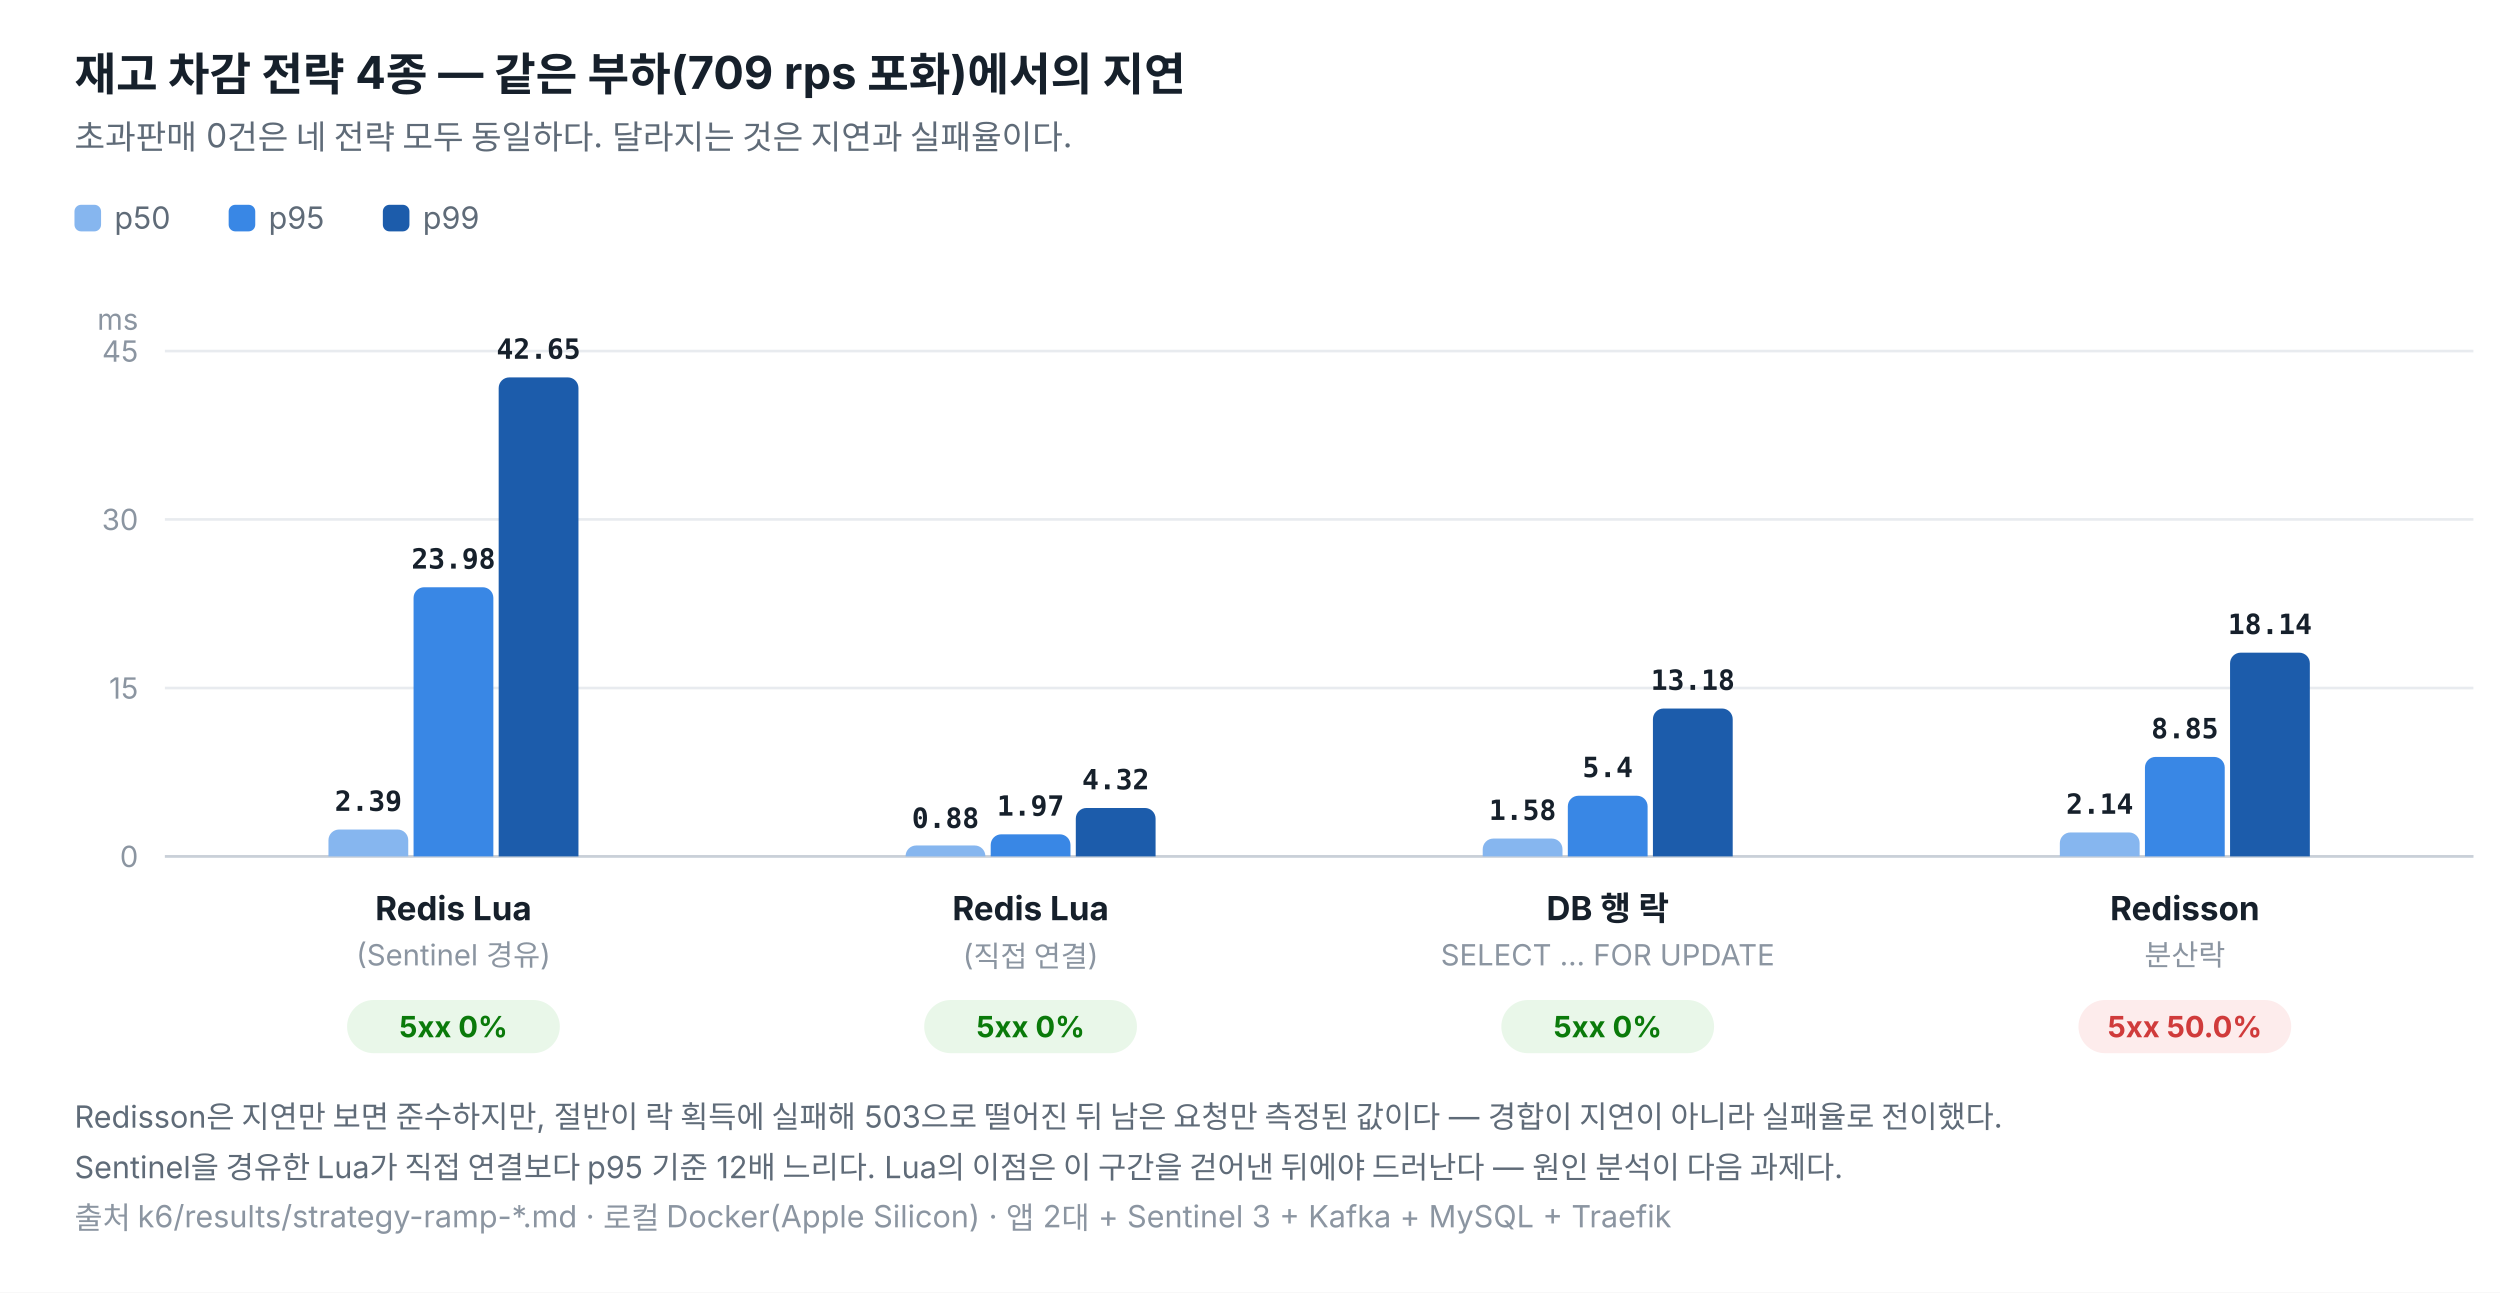
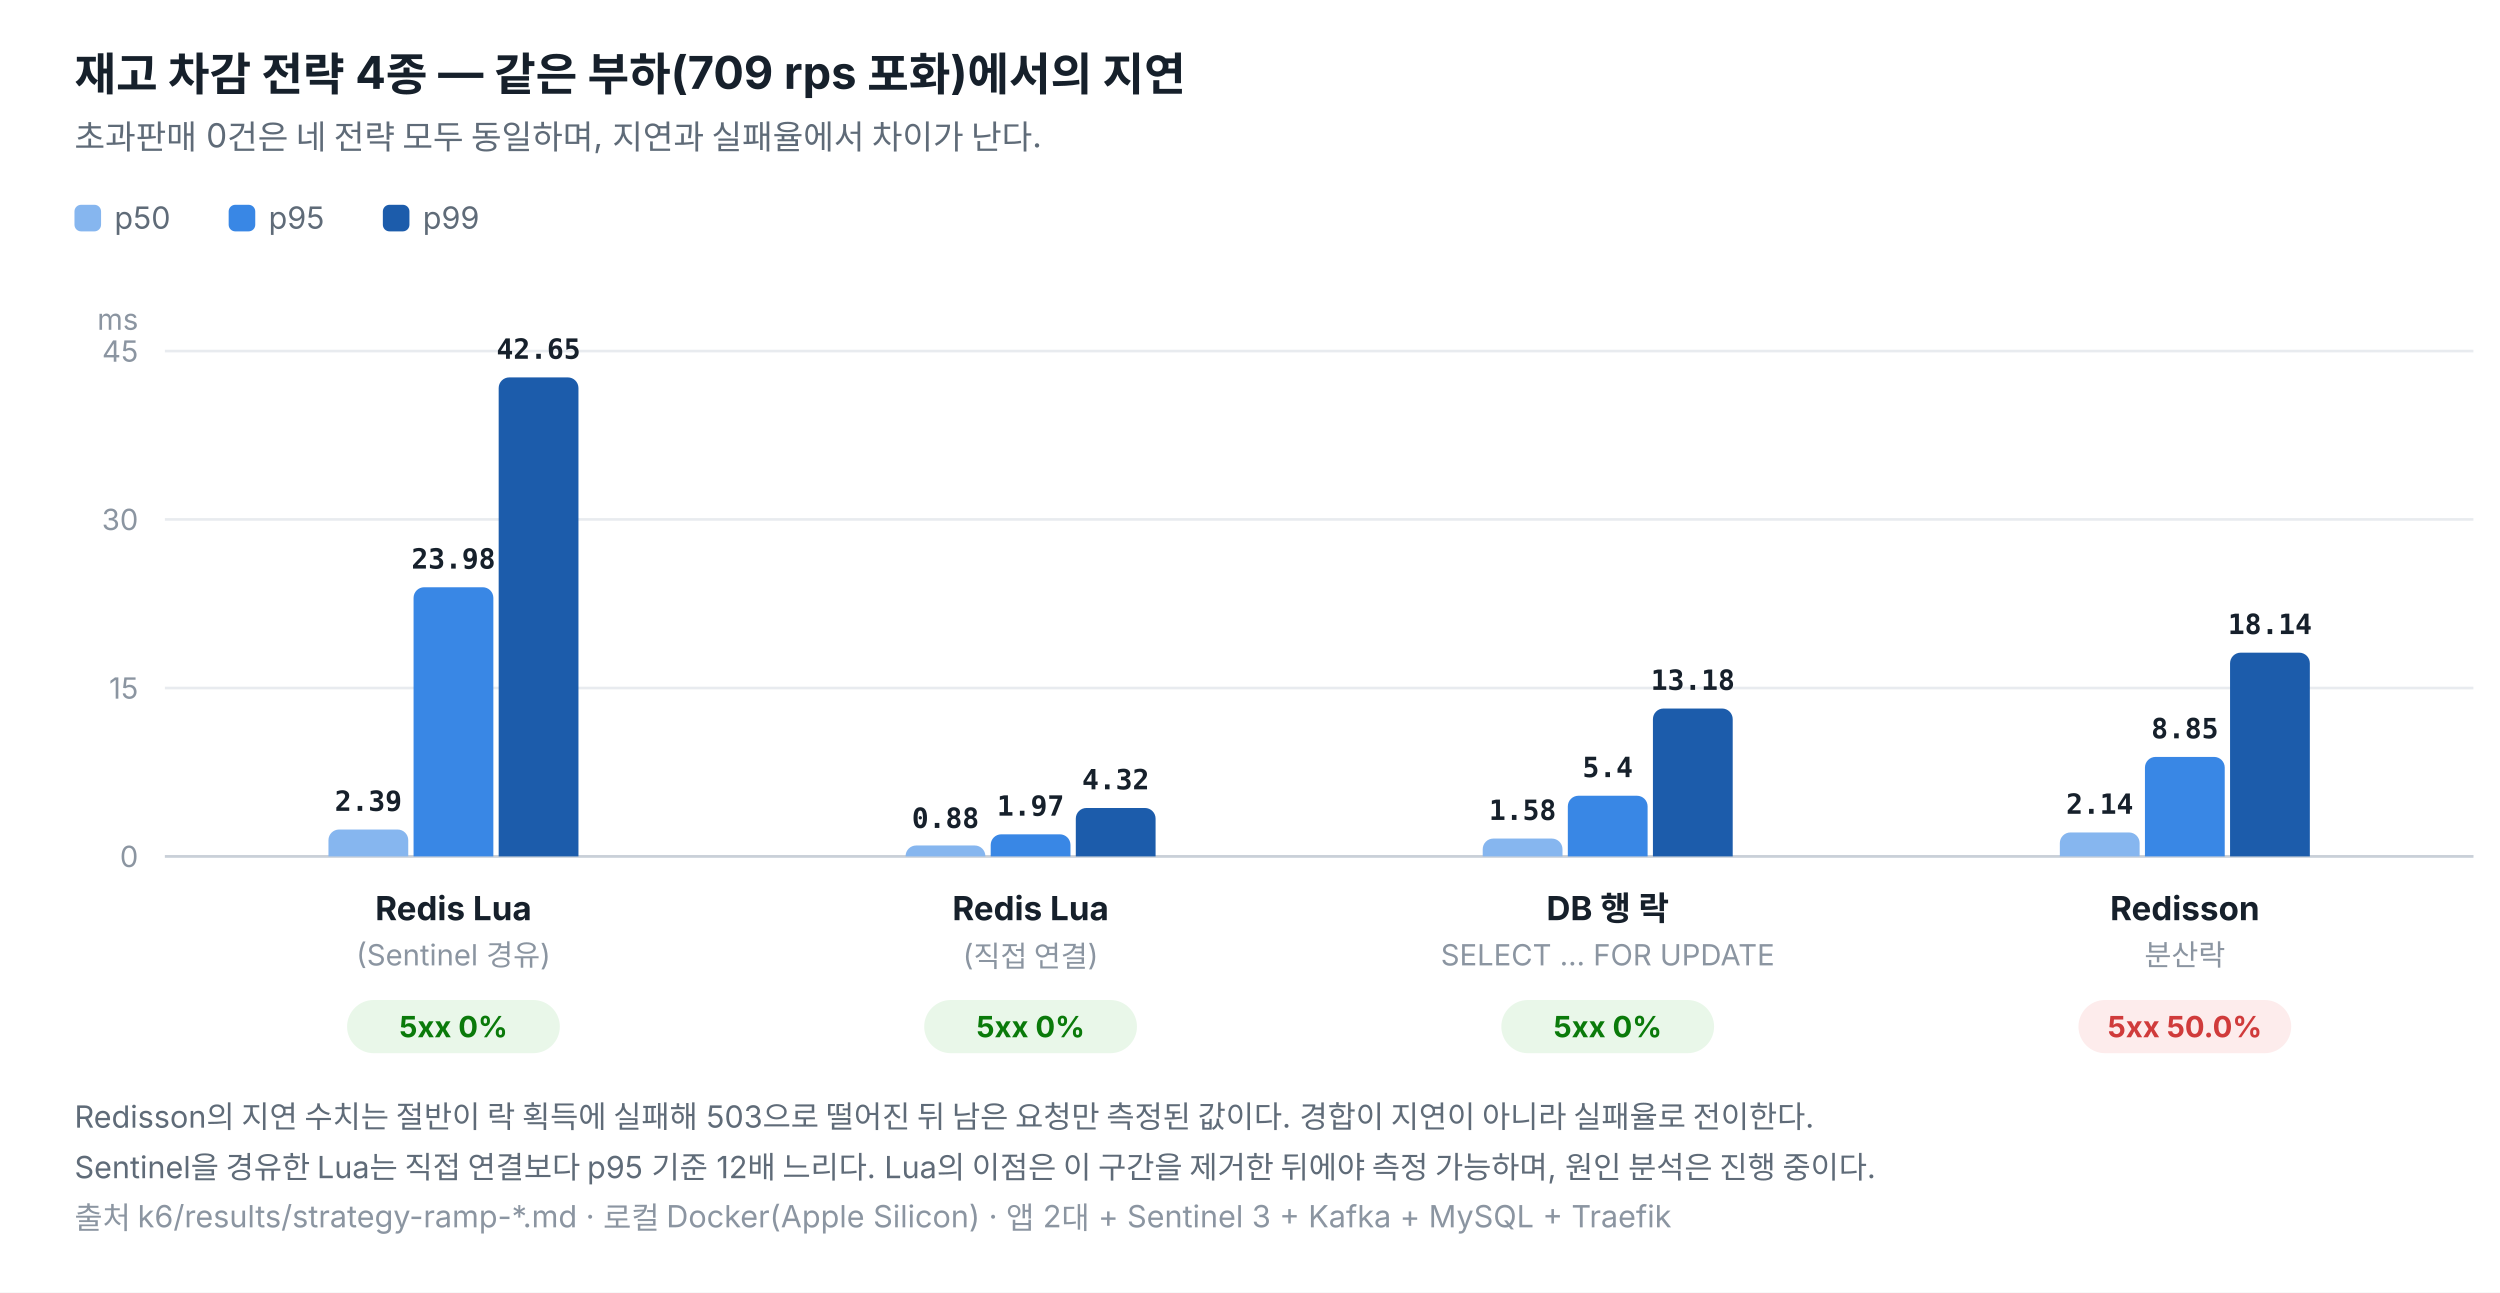
<svg xmlns="http://www.w3.org/2000/svg" width="940" height="486" viewBox="0 0 940 486" font-family="system-ui,-apple-system,'Apple SD Gothic Neo','Noto Sans KR',sans-serif" role="img" aria-label="재고 차감 전략 4종 — 같은 부하(709 rps 포화)에서의 지연">
  <rect width="940" height="486" fill="#ffffff" />
  <text x="28" y="34" font-size="17" font-weight="650" fill="#16202b">재고 차감 전략 4종 — 같은 부하(709 rps 포화)에서의 지연</text>
-   <text x="28" y="56" font-size="12.5" fill="#5f6b78">초과판매 0건은 네 전략 모두 동일하다. 달라지는 것은 지연과 실패율이다.</text>
+   <text x="28" y="56" font-size="12.5" fill="#5f6b78">초과판매 0건은 네 전략 모두 동일하며, 지연과 실패율에서 차이가 난다.</text>
  <rect x="28" y="77" width="10" height="10" rx="2.5" fill="#86b6ef" />
  <text x="43" y="86" font-size="11.5" fill="#5f6b78">p50</text>
  <rect x="85.975" y="77" width="10" height="10" rx="2.5" fill="#3987e5" />
  <text x="100.975" y="86" font-size="11.5" fill="#5f6b78">p95</text>
  <rect x="143.95" y="77" width="10" height="10" rx="2.5" fill="#1c5cab" />
  <text x="158.95" y="86" font-size="11.5" fill="#5f6b78">p99</text>
  <line x1="62" y1="322.0" x2="930.0" y2="322.0" stroke="#e8ebef" stroke-width="1" />
  <text x="52" y="326.0" font-size="11" fill="#8b95a1" text-anchor="end">0</text>
  <line x1="62" y1="258.7" x2="930.0" y2="258.7" stroke="#e8ebef" stroke-width="1" />
  <text x="52" y="262.7" font-size="11" fill="#8b95a1" text-anchor="end">15</text>
  <line x1="62" y1="195.3" x2="930.0" y2="195.3" stroke="#e8ebef" stroke-width="1" />
  <text x="52" y="199.3" font-size="11" fill="#8b95a1" text-anchor="end">30</text>
  <line x1="62" y1="132.0" x2="930.0" y2="132.0" stroke="#e8ebef" stroke-width="1" />
  <text x="52" y="136.0" font-size="11" fill="#8b95a1" text-anchor="end">45</text>
  <text x="52" y="124" font-size="11" fill="#8b95a1" text-anchor="end">ms</text>
  <line x1="62" y1="322" x2="930.0" y2="322" stroke="#c9d0d8" stroke-width="1" />
  <path d="M123.5 322.0 v-6.1 a4 4 0 0 1 4 -4 h22 a4 4 0 0 1 4 4 v6.1 z" fill="#86b6ef" />
  <text x="138.5" y="304.9" font-size="10.5" font-weight="650" fill="#16202b" text-anchor="middle" font-family="ui-monospace,SFMono-Regular,Menlo,monospace">2.39</text>
  <path d="M155.5 322.0 v-97.2 a4 4 0 0 1 4 -4 h22 a4 4 0 0 1 4 4 v97.2 z" fill="#3987e5" />
  <text x="170.5" y="213.8" font-size="10.5" font-weight="650" fill="#16202b" text-anchor="middle" font-family="ui-monospace,SFMono-Regular,Menlo,monospace">23.98</text>
  <path d="M187.5 322.0 v-176.1 a4 4 0 0 1 4 -4 h22 a4 4 0 0 1 4 4 v176.1 z" fill="#1c5cab" />
  <text x="202.5" y="134.9" font-size="10.5" font-weight="650" fill="#16202b" text-anchor="middle" font-family="ui-monospace,SFMono-Regular,Menlo,monospace">42.65</text>
  <text x="170.5" y="346.0" font-size="12.5" font-weight="650" fill="#16202b" text-anchor="middle">Redis Lua</text>
  <text x="170.5" y="363.0" font-size="11" fill="#8b95a1" text-anchor="middle">(Sentinel 경유)</text>
  <rect x="130.5" y="376" width="80" height="20" rx="10" fill="#e9f7e9" />
  <text x="170.5" y="390" font-size="11" font-weight="650" fill="#0a7a0a" text-anchor="middle">5xx 0%</text>
  <path d="M340.5 322.0 v-0.1 a4 4 0 0 1 4 -4 h22 a4 4 0 0 1 4 4 v0.1 z" fill="#86b6ef" />
  <text x="355.5" y="311.3" font-size="10.5" font-weight="650" fill="#16202b" text-anchor="middle" font-family="ui-monospace,SFMono-Regular,Menlo,monospace">0.88</text>
  <path d="M372.5 322.0 v-4.3 a4 4 0 0 1 4 -4 h22 a4 4 0 0 1 4 4 v4.3 z" fill="#3987e5" />
  <text x="387.5" y="306.7" font-size="10.5" font-weight="650" fill="#16202b" text-anchor="middle" font-family="ui-monospace,SFMono-Regular,Menlo,monospace">1.97</text>
  <path d="M404.5 322.0 v-14.2 a4 4 0 0 1 4 -4 h22 a4 4 0 0 1 4 4 v14.2 z" fill="#1c5cab" />
  <text x="419.5" y="296.8" font-size="10.5" font-weight="650" fill="#16202b" text-anchor="middle" font-family="ui-monospace,SFMono-Regular,Menlo,monospace">4.32</text>
  <text x="387.5" y="346.0" font-size="12.5" font-weight="650" fill="#16202b" text-anchor="middle">Redis Lua</text>
  <text x="387.5" y="363.0" font-size="11" fill="#8b95a1" text-anchor="middle">(직접 연결)</text>
  <rect x="347.5" y="376" width="80" height="20" rx="10" fill="#e9f7e9" />
  <text x="387.5" y="390" font-size="11" font-weight="650" fill="#0a7a0a" text-anchor="middle">5xx 0%</text>
  <path d="M557.5 322.0 v-2.7 a4 4 0 0 1 4 -4 h22 a4 4 0 0 1 4 4 v2.7 z" fill="#86b6ef" />
  <text x="572.5" y="308.3" font-size="10.5" font-weight="650" fill="#16202b" text-anchor="middle" font-family="ui-monospace,SFMono-Regular,Menlo,monospace">1.58</text>
  <path d="M589.5 322.0 v-18.8 a4 4 0 0 1 4 -4 h22 a4 4 0 0 1 4 4 v18.8 z" fill="#3987e5" />
  <text x="604.5" y="292.2" font-size="10.5" font-weight="650" fill="#16202b" text-anchor="middle" font-family="ui-monospace,SFMono-Regular,Menlo,monospace">5.4</text>
  <path d="M621.5 322.0 v-51.6 a4 4 0 0 1 4 -4 h22 a4 4 0 0 1 4 4 v51.6 z" fill="#1c5cab" />
  <text x="636.5" y="259.4" font-size="10.5" font-weight="650" fill="#16202b" text-anchor="middle" font-family="ui-monospace,SFMono-Regular,Menlo,monospace">13.18</text>
  <text x="604.5" y="346.0" font-size="12.5" font-weight="650" fill="#16202b" text-anchor="middle">DB 행 락</text>
  <text x="604.5" y="363.0" font-size="11" fill="#8b95a1" text-anchor="middle">SELECT … FOR UPDATE</text>
  <rect x="564.5" y="376" width="80" height="20" rx="10" fill="#e9f7e9" />
  <text x="604.5" y="390" font-size="11" font-weight="650" fill="#0a7a0a" text-anchor="middle">5xx 0%</text>
  <path d="M774.5 322.0 v-5.0 a4 4 0 0 1 4 -4 h22 a4 4 0 0 1 4 4 v5.0 z" fill="#86b6ef" />
  <text x="789.5" y="306.0" font-size="10.5" font-weight="650" fill="#16202b" text-anchor="middle" font-family="ui-monospace,SFMono-Regular,Menlo,monospace">2.14</text>
  <path d="M806.5 322.0 v-33.4 a4 4 0 0 1 4 -4 h22 a4 4 0 0 1 4 4 v33.4 z" fill="#3987e5" />
  <text x="821.5" y="277.6" font-size="10.5" font-weight="650" fill="#16202b" text-anchor="middle" font-family="ui-monospace,SFMono-Regular,Menlo,monospace">8.85</text>
  <path d="M838.5 322.0 v-72.6 a4 4 0 0 1 4 -4 h22 a4 4 0 0 1 4 4 v72.6 z" fill="#1c5cab" />
  <text x="853.5" y="238.4" font-size="10.5" font-weight="650" fill="#16202b" text-anchor="middle" font-family="ui-monospace,SFMono-Regular,Menlo,monospace">18.14</text>
  <text x="821.5" y="346.0" font-size="12.5" font-weight="650" fill="#16202b" text-anchor="middle">Redisson</text>
  <text x="821.5" y="363.0" font-size="11" fill="#8b95a1" text-anchor="middle">분산락</text>
  <rect x="781.5" y="376" width="80" height="20" rx="10" fill="#fdecec" />
  <text x="821.5" y="390" font-size="11" font-weight="650" fill="#d03b3b" text-anchor="middle">5xx 50.0%</text>
-   <text x="28" y="424" font-size="11.5" fill="#5f6b78">Redisson은 지연만 보면 준수하지만, 절반이 락 획득에 실패해 503으로 떨어진 뒤 남은 요청만 측정된 값이다 — 경합이 지연이 아니라 실패율로 전이했다.</text>
-   <text x="28" y="443" font-size="11.5" fill="#5f6b78">Sentinel을 경유한 Lua가 직접 연결보다 p95 기준 12배 느리다. Lua의 이점은 이 구간을 걷어낸 뒤에야 드러난다 — 원인 분석이 다음 과제다.</text>
+   <text x="28" y="424" font-size="11.5" fill="#5f6b78">Redisson의 지연 수치는 절반이 락 획득에 실패해 503으로 떨어진 뒤 남은 요청만 측정된 값이다. 경합이 지연이 아니라 실패율로 전이한다.</text>
+   <text x="28" y="443" font-size="11.5" fill="#5f6b78">Sentinel을 경유한 Lua는 직접 연결보다 p95 기준 12배 느리다. Lua의 이점은 이 구간을 제거한 뒤에야 측정 가능하며, 원인 분석은 진행 중이다.</text>
  <text x="28" y="462" font-size="11.5" fill="#8b95a1">출처 k6/results/strategy-ramp-*.md · 로컬 Docker(Apple Silicon) · 앱 2대 + Sentinel 3 + Kafka + MySQL + Traefik</text>
</svg>
